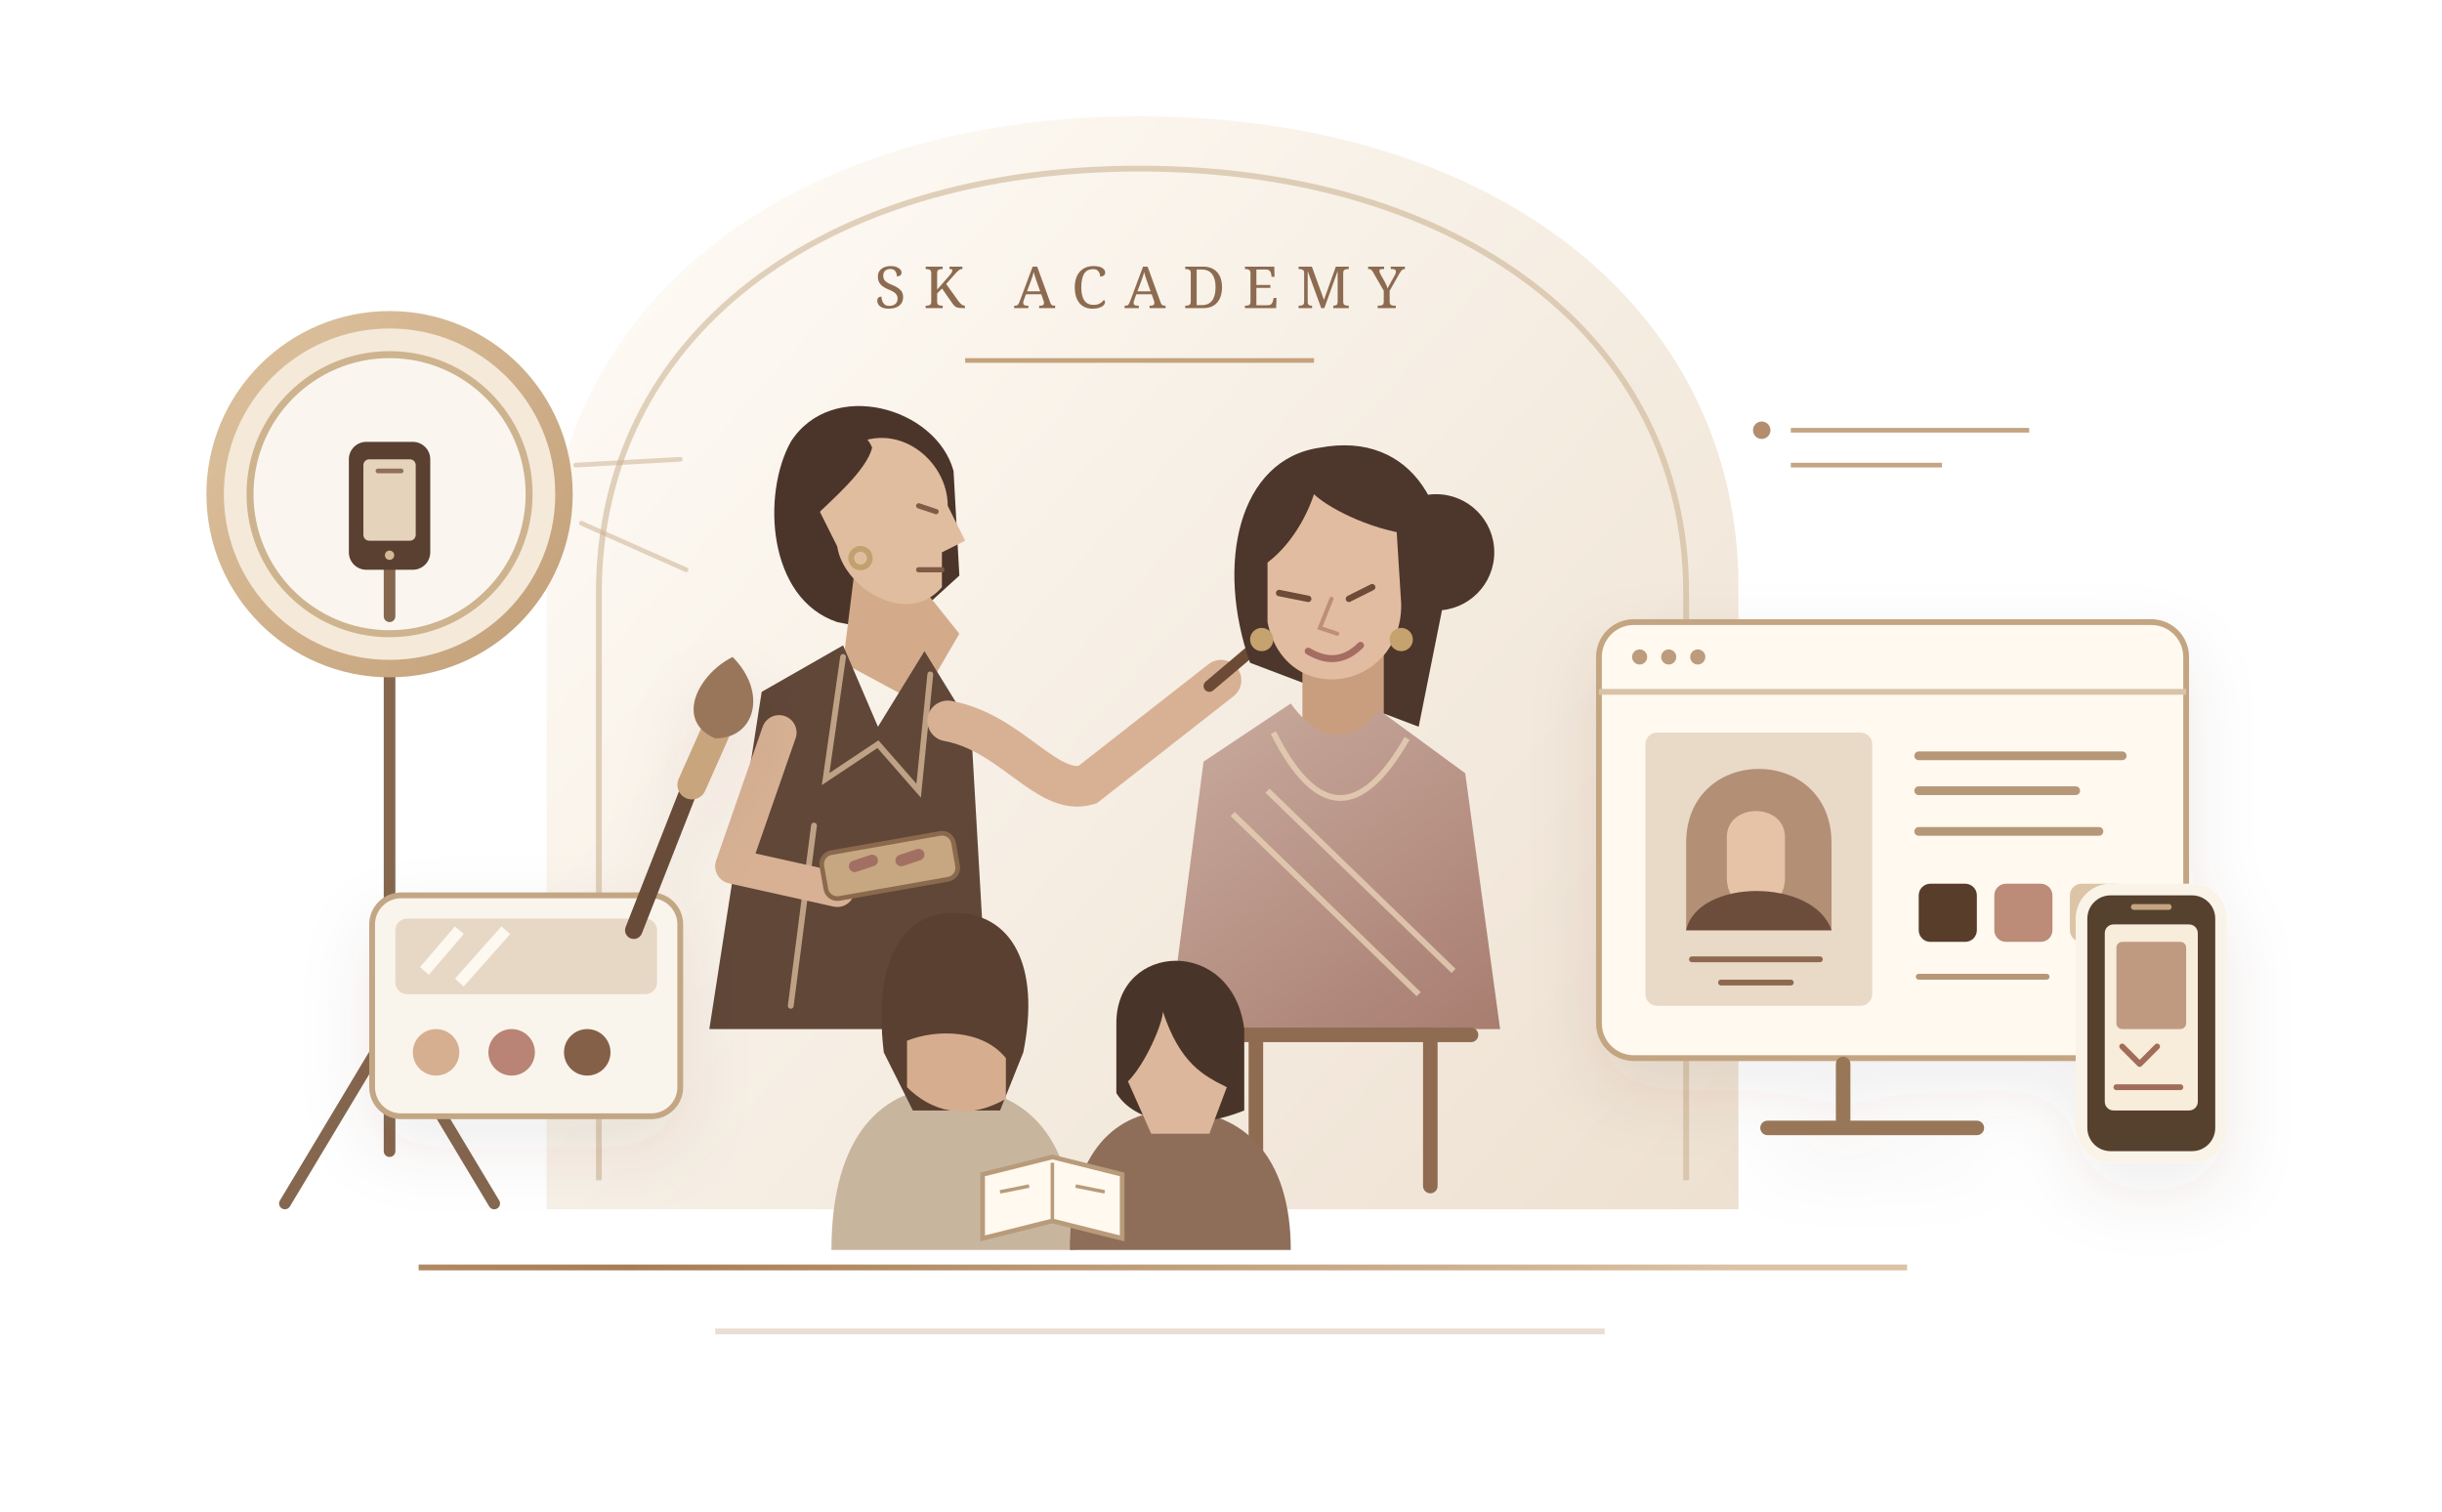
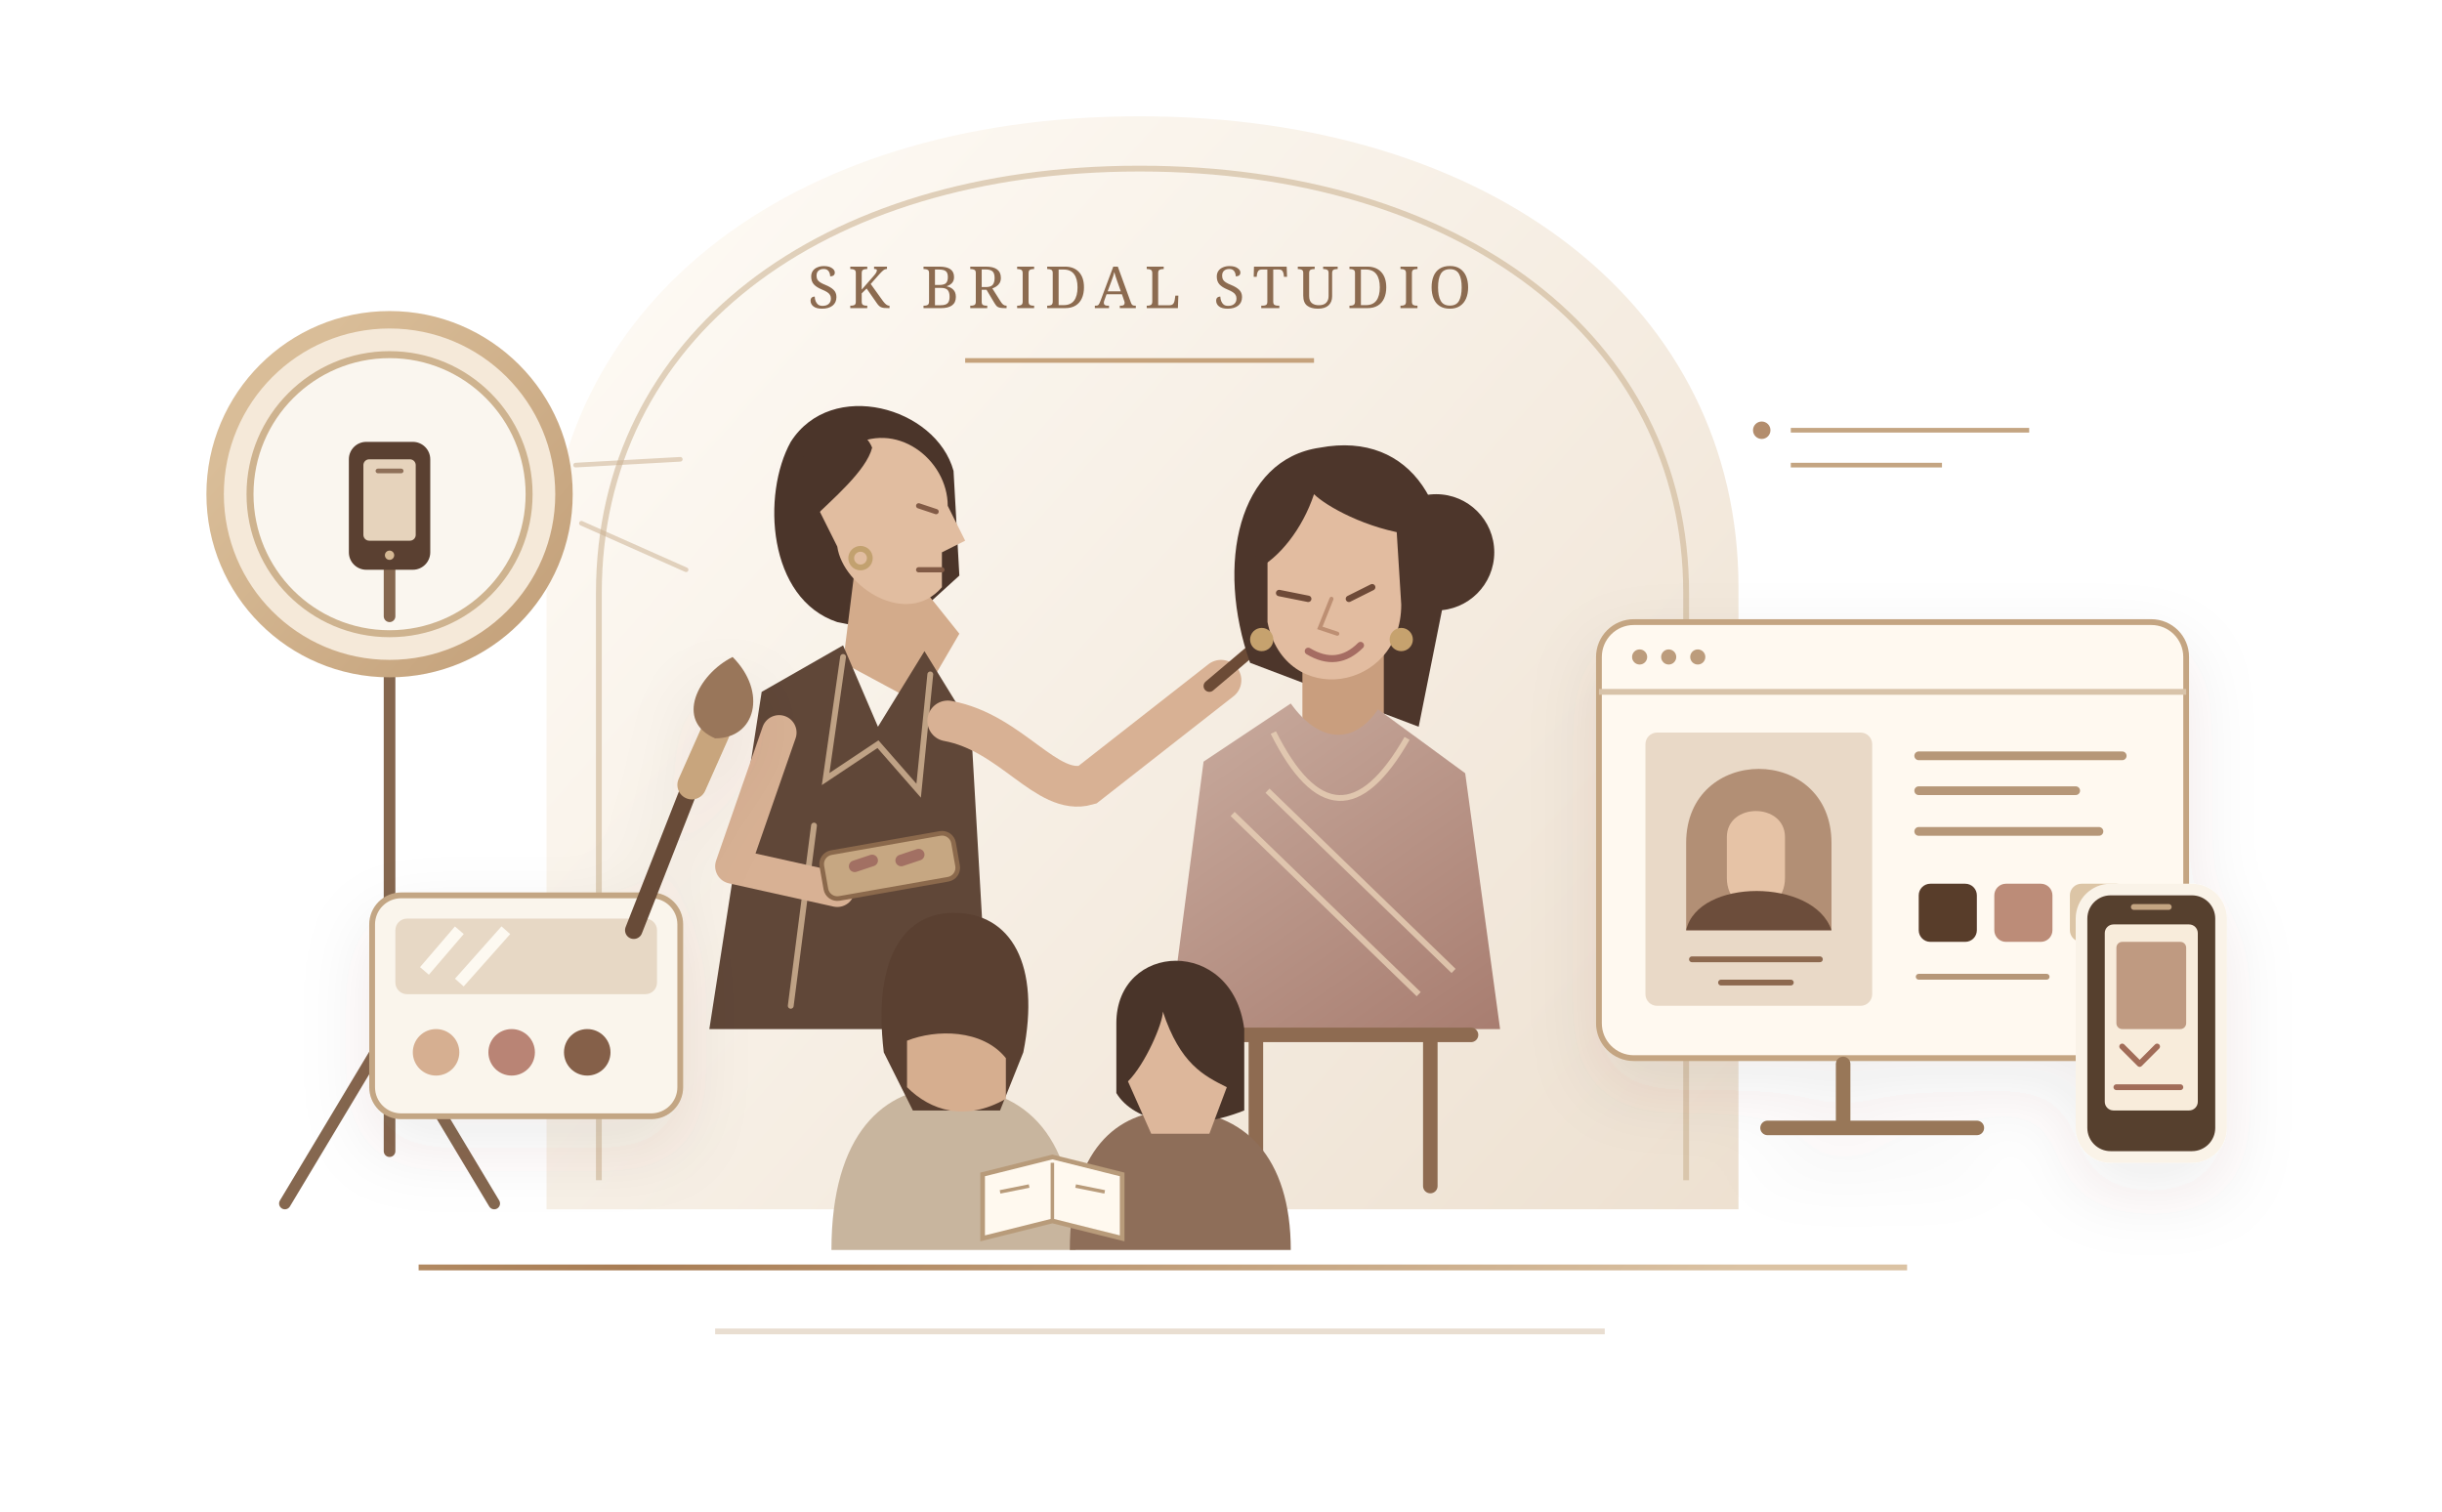
<svg xmlns="http://www.w3.org/2000/svg" width="420" height="260" viewBox="0 0 420 260" fill="none">
  <defs>
    <linearGradient id="paper" x1="92" y1="28" x2="302" y2="215" gradientUnits="userSpaceOnUse">
      <stop stop-color="#FFFCF7" />
      <stop offset="1" stop-color="#EDE0D0" />
    </linearGradient>
    <linearGradient id="bronze" x1="80" y1="30" x2="298" y2="220" gradientUnits="userSpaceOnUse">
      <stop stop-color="#D9BD98" />
      <stop offset=".5" stop-color="#A87D55" />
      <stop offset="1" stop-color="#DBC3A4" />
    </linearGradient>
    <linearGradient id="silk" x1="206" y1="115" x2="256" y2="187" gradientUnits="userSpaceOnUse">
      <stop stop-color="#CAADA0" />
      <stop offset="1" stop-color="#A5796C" />
    </linearGradient>
    <filter id="shadow" x="-30%" y="-30%" width="160%" height="170%">
      <feDropShadow dx="0" dy="5" stdDeviation="6" flood-color="#553C2E" flood-opacity=".09" />
    </filter>
  </defs>
  <path d="M94 208V101C94 53 135 20 196 20S299 53 299 101V208" fill="url(#paper)" />
  <path d="M103 203V102C103 58 141 29 196 29S290 58 290 102V203" stroke="#C9AE8C" stroke-opacity=".55" />
  <path d="M72 218H328" stroke="url(#bronze)" />
  <path d="M123 229H276" stroke="#C9AE8C" stroke-opacity=".4" />
-   <g fill="#8C6B50" font-family="Georgia,serif" font-size="10" letter-spacing="3">
-     <text x="196" y="53" text-anchor="middle">SK ACADEMY</text>
+   <g fill="#8C6B50" font-family="Georgia,serif" font-size="10" letter-spacing="1.5">
+     <text x="196" y="53" text-anchor="middle">SK BRIDAL STUDIO</text>
  </g>
  <path d="M166 62H226" stroke="#C5A27C" stroke-width=".8" />
  <g stroke-linecap="round" stroke-linejoin="round">
    <path d="M67 114V198M67 177L49 207M67 177L85 207" stroke="#85674F" stroke-width="2" />
    <circle cx="67" cy="85" r="30" fill="#F5E9D9" stroke="url(#bronze)" stroke-width="3" />
    <circle cx="67" cy="85" r="24" fill="#FAF6EF" stroke="#CEB38F" stroke-width="1.2" />
    <path d="M67 106V96" stroke="#85674F" stroke-width="2" />
    <rect x="60" y="76" width="14" height="22" rx="3" fill="#5A4031" />
    <rect x="62.5" y="79" width="9" height="14" rx="1" fill="#E6D3BC" />
    <path d="M65 81H69" stroke="#8F7059" stroke-width=".8" />
    <circle cx="67" cy="95.5" r=".8" fill="#D5B995" />
    <path d="M100 90L118 98M99 80L117 79" stroke="#CCB293" stroke-opacity=".55" stroke-width=".8" />
  </g>
  <path d="M144 107C132 103 131 85 136 76C143 65 161 70 164 81L165 99L154 109Z" fill="#4B352A" />
  <path d="M147 98L145 114L158 121L165 109L157 99" fill="#D3AB8B" />
  <path d="M146 77C154 72 163 79 163 87L166 93L162 95V101C156 108 145 101 144 94L141 88Z" fill="#E1BDA0" />
  <path d="M140 89C143 86 149 81 150 77C148 72 140 73 137 81L137 100L145 104Z" fill="#4B352A" />
  <path d="M158 87L161 88M158 98L162 98" stroke="#825B46" stroke-width=".9" stroke-linecap="round" />
  <circle cx="148" cy="96" r="1.6" stroke="#C2A16F" />
  <path d="M145 111L131 119L122 177H170L167 125L159 112L151 125Z" fill="#604738" />
  <path d="M145 113L142 134L151 128L158 136L160 116M140 142L136 173" stroke="#BFA285" stroke-width="1" stroke-linecap="round" />
  <path d="M163 124C174 126 180 137 187 135L210 117" stroke="#D8B194" stroke-width="7" stroke-linecap="round" />
  <path d="M208 118L221 107" stroke="#6C4B36" stroke-width="2" stroke-linecap="round" />
  <path d="M219 109L225 104" stroke="#B59070" stroke-width="3.5" stroke-linecap="round" />
  <path d="M134 126L126 149L144 153" stroke="#D8B194" stroke-width="6" stroke-linecap="round" stroke-linejoin="round" />
  <rect x="141" y="147" width="23" height="8" rx="2" transform="rotate(-10 141 147)" fill="#C6A782" stroke="#8B694C" stroke-width=".8" />
  <path d="M147 149L150 148M155 148L158 147" stroke="#A27063" stroke-width="2" stroke-linecap="round" />
  <path d="M215 114C209 97 213 79 227 77C243 74 251 88 248 105L244 125Z" fill="#4D362B" />
  <circle cx="247" cy="95" r="10" fill="#4D362B" />
  <path d="M224 112V126L238 129V110" fill="#C99E7E" />
  <path d="M218 93C217 84 232 80 240 88L241 104C241 119 221 122 218 107Z" fill="#E2BCA0" />
  <path d="M216 98C215 83 226 77 235 81C239 82 242 86 243 92C235 91 228 87 226 85C224 91 220 96 216 98Z" fill="#4D362B" />
  <path d="M220 102L225 103M232 103L236 101" stroke="#6E4A38" stroke-width="1.1" stroke-linecap="round" />
  <path d="M225 112Q230 115 234 111" stroke="#A56C62" stroke-width="1.2" stroke-linecap="round" />
  <path d="M229 103L227 108L230 109" stroke="#BD8F73" stroke-width=".7" stroke-linecap="round" />
  <circle cx="217" cy="110" r="2" fill="#C6A26E" />
  <circle cx="241" cy="110" r="2" fill="#C6A26E" />
  <path d="M222 121L207 131L201 177H258L252 133L237 122C233 128 227 128 222 121Z" fill="url(#silk)" />
  <path d="M219 126Q230 148 242 127M212 140L244 171M218 136L250 167" stroke="#E8D1B6" stroke-width="1" stroke-opacity=".8" />
  <path d="M209 178H253M216 179V204M246 179V204" stroke="#8E6B51" stroke-width="2.5" stroke-linecap="round" />
  <path d="M143 215C143 195 152 187 163 187C177 187 185 196 185 215" fill="#C8B59E" />
  <path d="M152 181C150 164 156 157 164 157C174 157 179 166 176 181L172 191H157Z" fill="#5A4031" />
  <path d="M156 179C161 177 169 177 173 182V189C166 193 160 191 156 187Z" fill="#D6AE8F" />
  <path d="M184 215C184 198 192 191 202 191C214 191 222 199 222 215" fill="#8E6E59" />
  <path d="M192 188V176C192 162 212 161 214 177V191C204 195 195 193 192 188Z" fill="#493429" />
  <path d="M194 186C197 183 200 176 200 174C203 183 207 185 211 187L208 195H198Z" fill="#DDB79B" />
  <path d="M169 202L181 199L193 202V213L181 210L169 213Z" fill="#FFF9EF" stroke="#B89B7A" stroke-width=".8" />
  <path d="M181 200V210M172 205L177 204M185 204L190 205" stroke="#B89B7A" stroke-width=".6" />
  <g filter="url(#shadow)">
    <rect x="64" y="154" width="53" height="38" rx="5" fill="#FAF5EC" stroke="#C3A684" />
    <rect x="68" y="158" width="45" height="13" rx="2" fill="#E7D8C5" />
    <path d="M73 167L79 160M79 169L87 160" stroke="#FDF9F1" stroke-width="2" />
    <g>
      <circle cx="75" cy="181" r="4" fill="#D6AF91" />
      <circle cx="88" cy="181" r="4" fill="#B98474" />
      <circle cx="101" cy="181" r="4" fill="#85604A" />
    </g>
    <path d="M109 160L120 132" stroke="#684B37" stroke-width="3" stroke-linecap="round" />
    <path d="M119 135L123 126" stroke="#C8A57D" stroke-width="5" stroke-linecap="round" />
    <path d="M123 127C116 124 120 116 126 113C132 119 130 127 123 127Z" fill="#99765A" />
  </g>
  <g filter="url(#shadow)">
    <rect x="275" y="107" width="101" height="75" rx="6" fill="#FFF9F0" stroke="#C4A582" />
    <path d="M275 119H376" stroke="#D8C3A9" />
    <g fill="#BC9C7B">
      <circle cx="282" cy="113" r="1.3" />
      <circle cx="287" cy="113" r="1.3" />
      <circle cx="292" cy="113" r="1.3" />
    </g>
    <rect x="283" y="126" width="39" height="47" rx="2" fill="#E9D9C7" />
    <path d="M290 160V145C290 128 315 128 315 145V160Z" fill="#B28F75" />
    <path d="M297 144C297 138 307 138 307 144V151C307 158 297 158 297 151Z" fill="#E6C3A6" />
    <path d="M290 160C292 151 312 151 315 160" fill="#6C4D3A" />
    <path d="M291 165H313M296 169H308" stroke="#8D6950" stroke-width="1" stroke-linecap="round" />
    <path d="M330 130H365M330 136H357M330 143H361" stroke="#B69778" stroke-width="1.5" stroke-linecap="round" />
    <rect x="330" y="152" width="10" height="10" rx="2" fill="#583C2C" />
    <rect x="343" y="152" width="10" height="10" rx="2" fill="#BC8C78" />
    <rect x="356" y="152" width="10" height="10" rx="2" fill="#DCC5A6" />
    <path d="M330 168H352" stroke="#B69778" stroke-width="1" stroke-linecap="round" />
    <path d="M317 183V193M304 194H340" stroke="#987759" stroke-width="2.5" stroke-linecap="round" />
    <rect x="358" y="153" width="24" height="46" rx="5" fill="#57402F" stroke="#FAF3E8" stroke-width="2" />
    <rect x="362" y="159" width="16" height="32" rx="1.5" fill="#F8ECDB" />
    <rect x="364" y="162" width="12" height="15" rx="1" fill="#BF9A81" />
    <path d="M365 180L368 183L371 180M364 187H375" stroke="#A16C59" stroke-width="1" stroke-linecap="round" stroke-linejoin="round" />
    <path d="M367 156H373" stroke="#C4A582" stroke-linecap="round" />
  </g>
  <path d="M308 74H349M308 80H334" stroke="#C4A582" stroke-width=".8" />
  <circle cx="303" cy="74" r="1.5" fill="#B38D6D" />
</svg>
